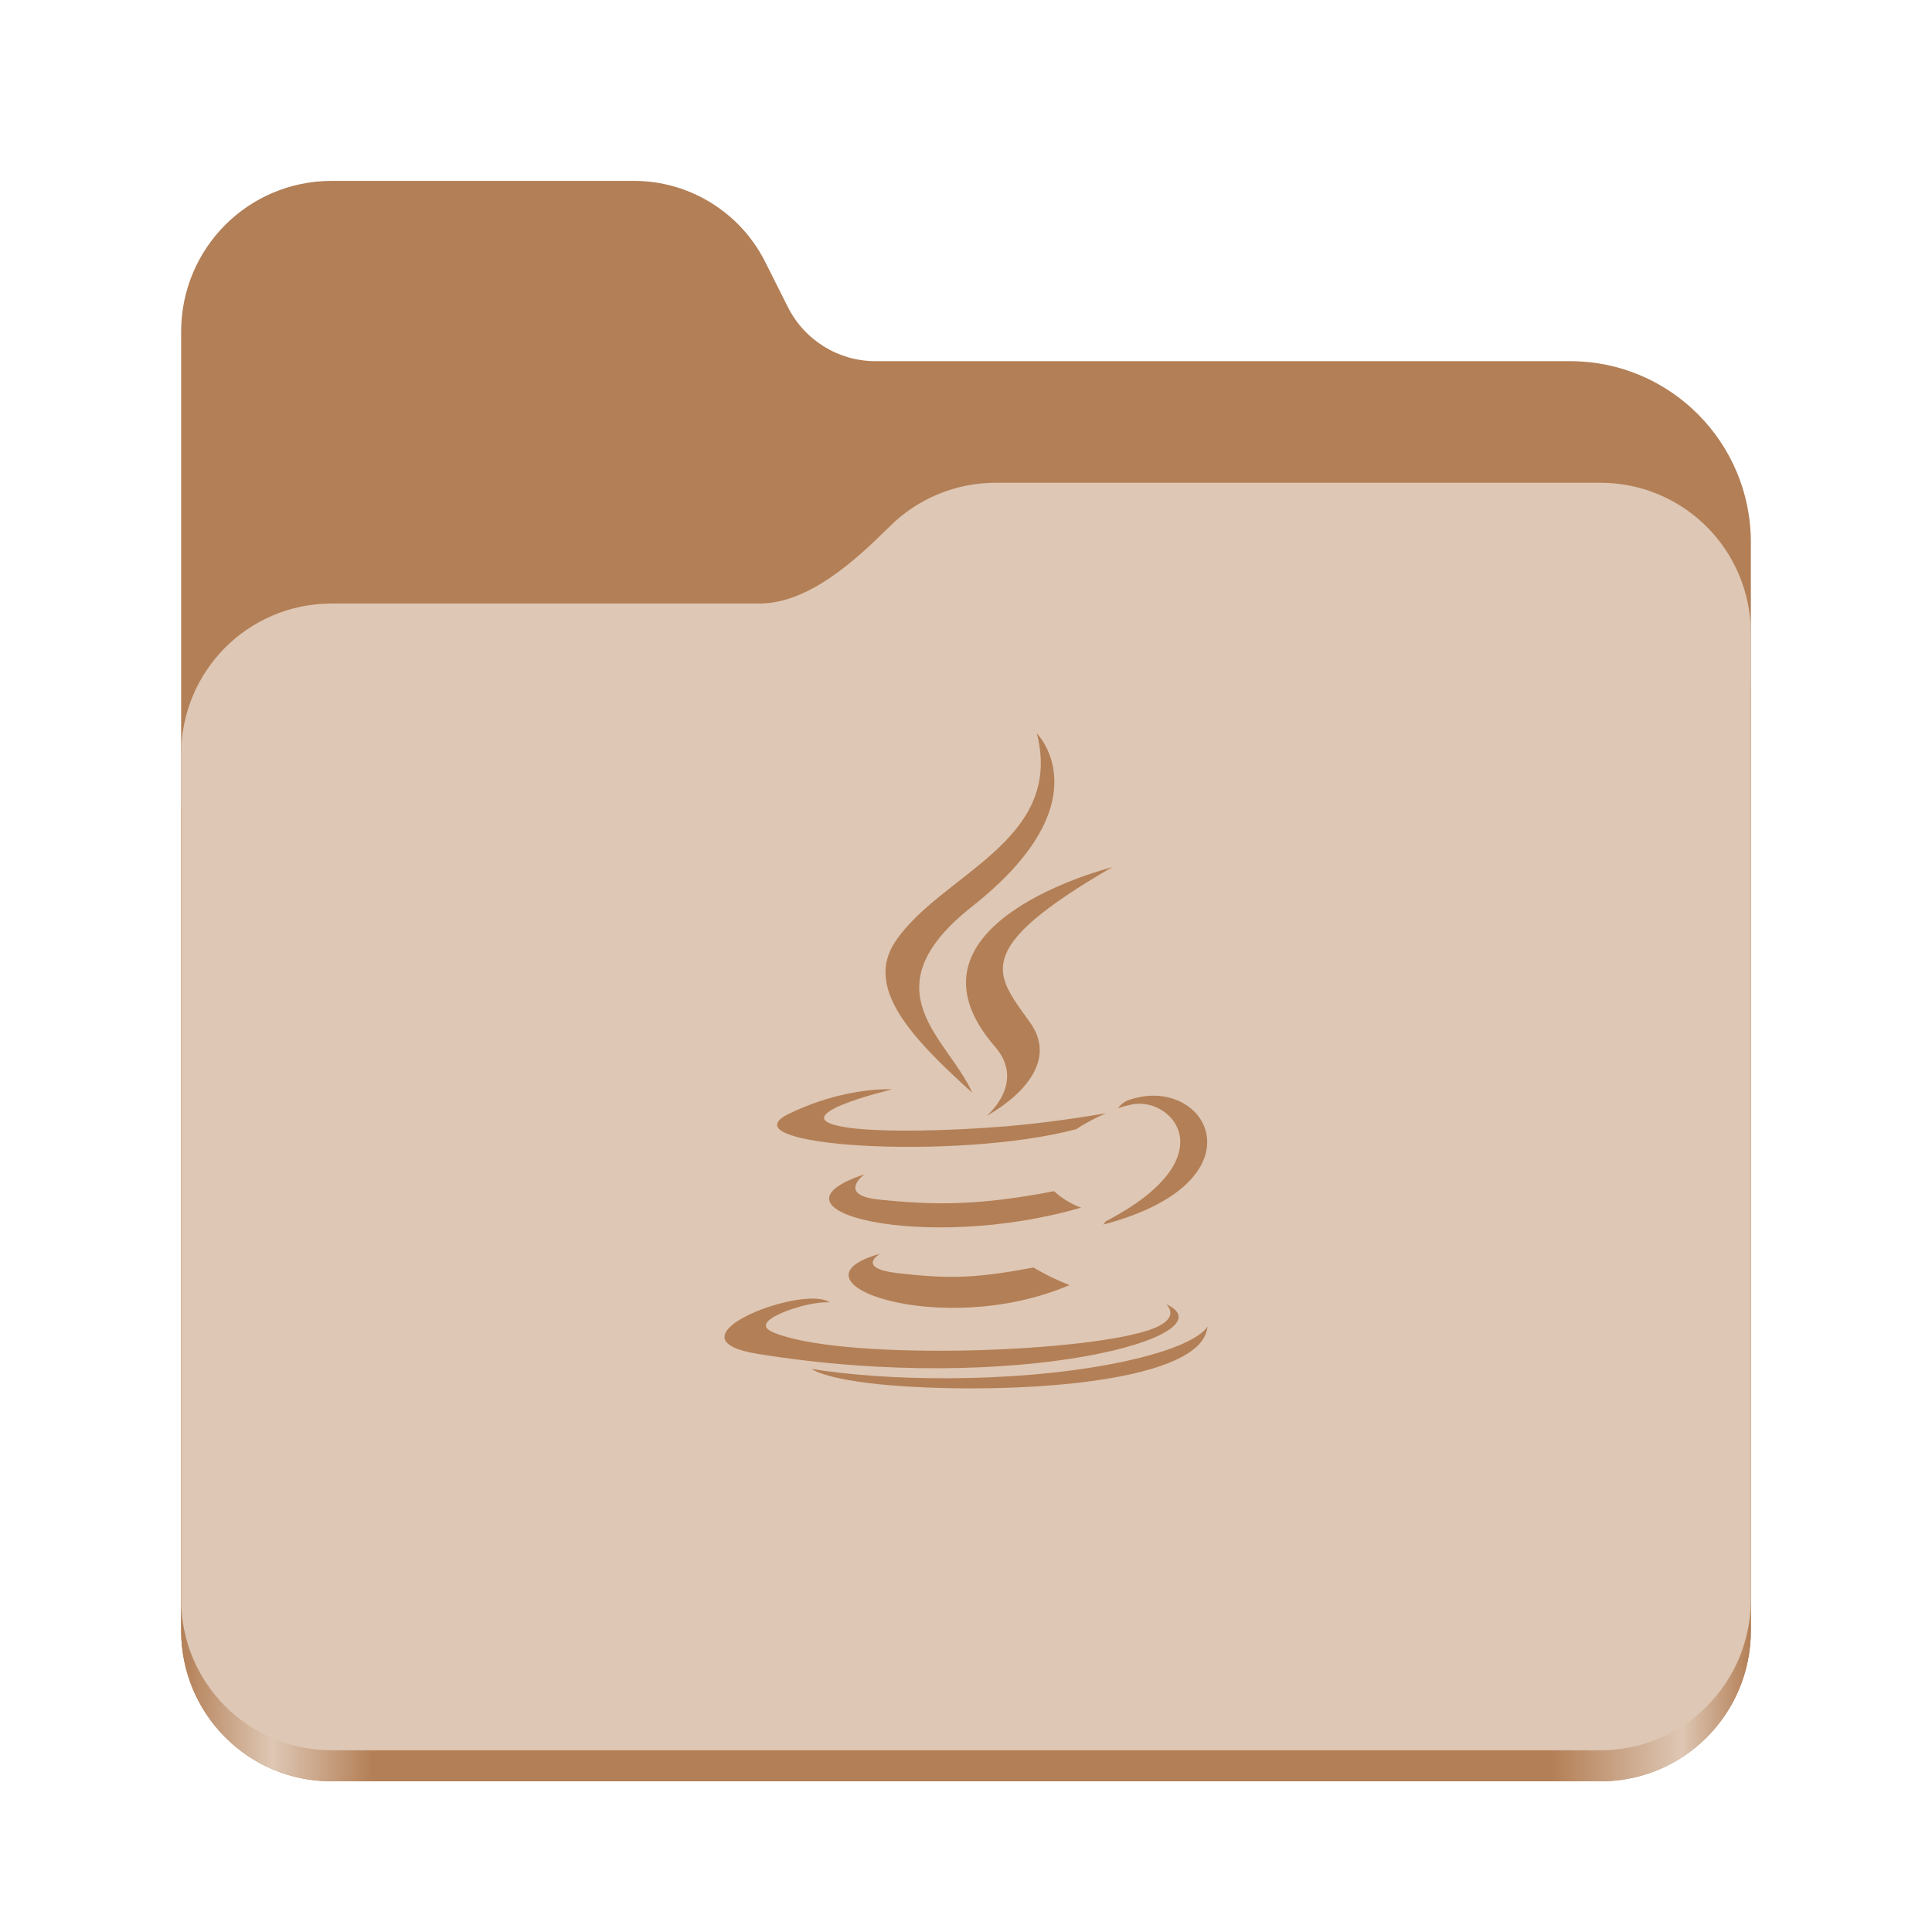
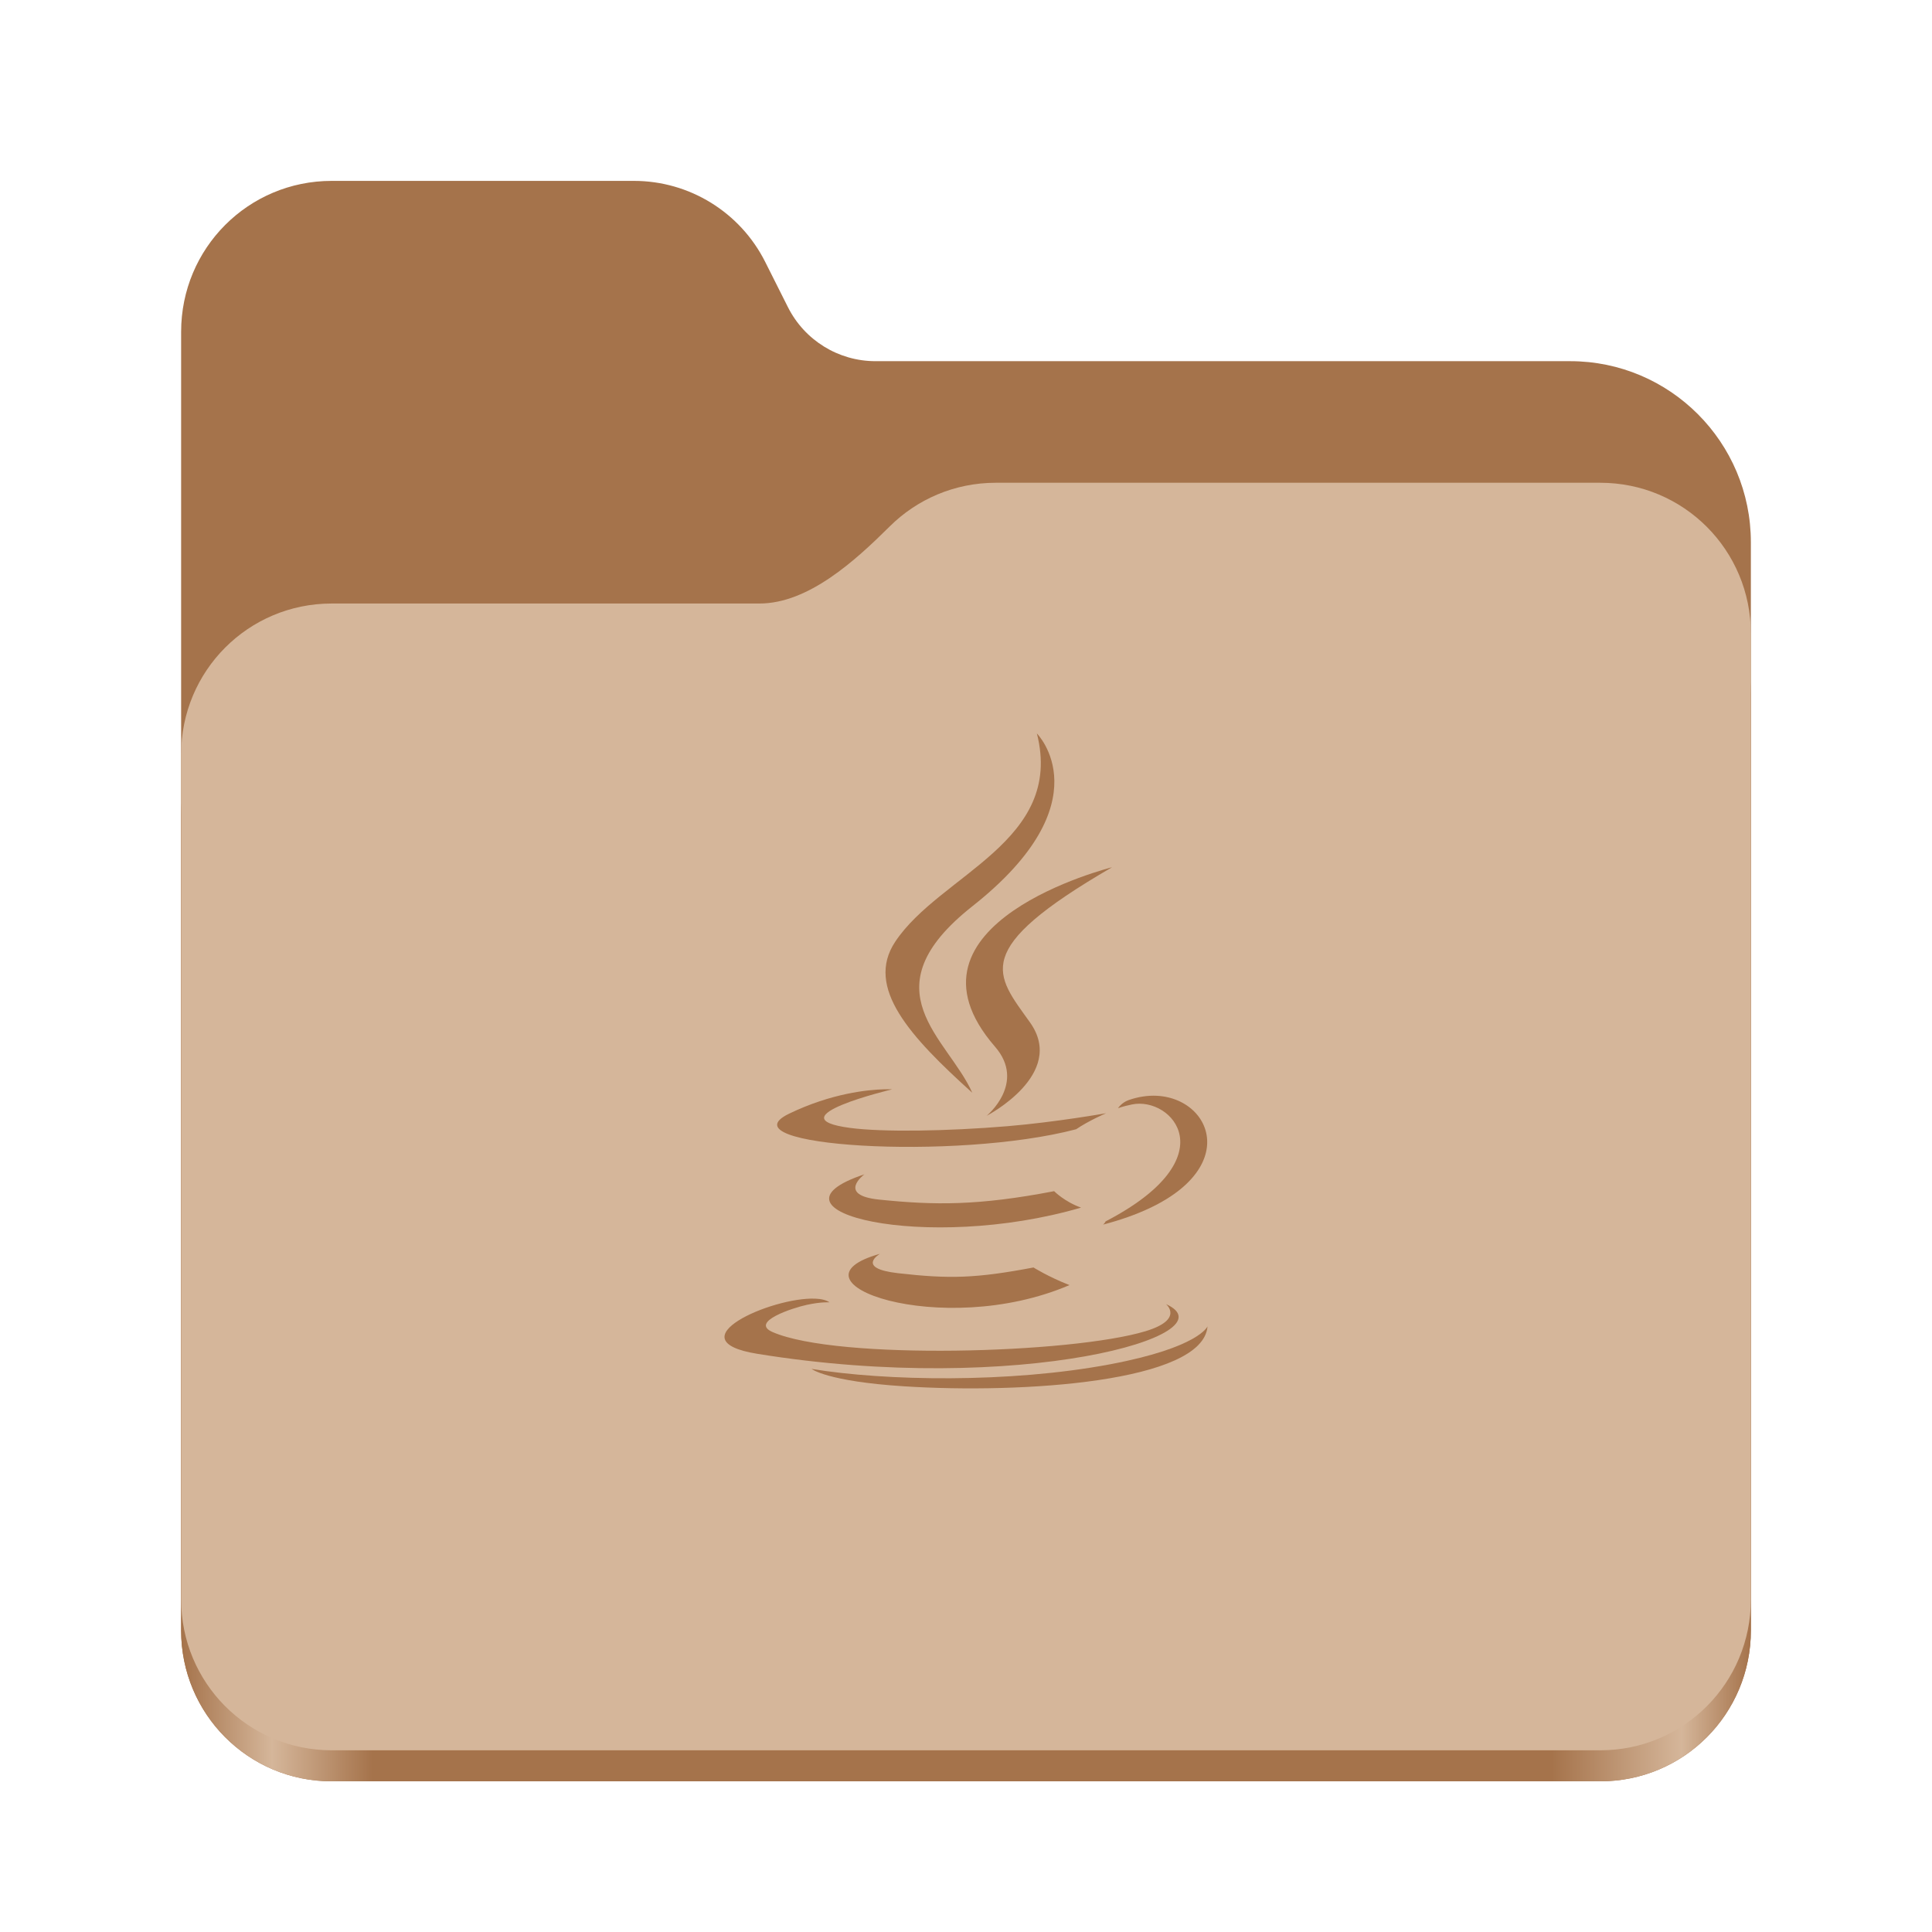
<svg xmlns="http://www.w3.org/2000/svg" xmlns:xlink="http://www.w3.org/1999/xlink" height="128" viewBox="0 0 128 128" width="128" version="1.1" id="svg5248">
  <defs id="defs5252">
    <linearGradient xlink:href="#linearGradient2023" id="linearGradient2025" x1="2689.252" y1="-1106.803" x2="2918.07" y2="-1106.803" gradientUnits="userSpaceOnUse" />
    <linearGradient id="linearGradient2023">
-       <stop style="stop-color:#b37f56;stop-opacity:1;" offset="0" id="stop2019" />
-       <stop style="stop-color:#dec7b4;stop-opacity:1;" offset="0.058" id="stop2795" />
-       <stop style="stop-color:#b37f56;stop-opacity:1;" offset="0.122" id="stop2797" />
-       <stop style="stop-color:#b37f56;stop-opacity:1;" offset="0.873" id="stop2793" />
-       <stop style="stop-color:#dec7b4;stop-opacity:1;" offset="0.956" id="stop2791" />
-       <stop style="stop-color:#b37f56;stop-opacity:1;" offset="1" id="stop2021" />
+       <stop style="stop-color:#a5734b;stop-opacity:1;" offset="0" id="stop2019" />
+       <stop style="stop-color:#d5b69a;stop-opacity:1;" offset="0.058" id="stop2795" />
+       <stop style="stop-color:#a5734b;stop-opacity:1;" offset="0.122" id="stop2797" />
+       <stop style="stop-color:#a5734b;stop-opacity:1;" offset="0.873" id="stop2793" />
+       <stop style="stop-color:#d5b69a;stop-opacity:1;" offset="0.956" id="stop2791" />
+       <stop style="stop-color:#a5734b;stop-opacity:1;" offset="1" id="stop2021" />
    </linearGradient>
  </defs>
  <linearGradient id="a" gradientUnits="userSpaceOnUse" x1="12" x2="116" y1="64" y2="64">
    <stop offset="0" stop-color="#3d3846" id="stop5214" />
    <stop offset="0.05" stop-color="#77767b" id="stop5216" />
    <stop offset="0.1" stop-color="#5e5c64" id="stop5218" />
    <stop offset="0.9" stop-color="#504e56" id="stop5220" />
    <stop offset="0.95" stop-color="#77767b" id="stop5222" />
    <stop offset="1" stop-color="#3d3846" id="stop5224" />
  </linearGradient>
  <linearGradient id="b" gradientUnits="userSpaceOnUse" x1="12" x2="112.041" y1="60" y2="80.988">
    <stop offset="0" stop-color="#77767b" id="stop5227" />
    <stop offset="0.384" stop-color="#9a9996" id="stop5229" />
    <stop offset="0.721" stop-color="#77767b" id="stop5231" />
    <stop offset="1" stop-color="#68666f" id="stop5233" />
  </linearGradient>
  <g id="g760" style="display:inline;stroke-width:1.264;enable-background:new" transform="matrix(0.4545101,0,0,0.4555215,-1210.292,616.1566)">
-     <path id="rect1135" style="fill:#b37f56;fill-opacity:1;stroke-width:8.791;stroke-linecap:round;stop-color:#000000" d="m 2711.206,-1326.332 c -12.162,0 -21.954,9.791 -21.954,21.953 v 188.867 c 0,12.162 9.793,21.953 21.954,21.953 h 184.909 c 12.162,0 21.954,-9.791 21.954,-21.953 v -158.255 a 26.343,26.343 45 0 0 -26.343,-26.343 h -101.266 a 14.284,14.284 31.639 0 1 -12.758,-7.861 l -3.308,-6.57 a 21.426,21.426 31.639 0 0 -19.137,-11.791 z" />
+     <path id="rect1135" style="fill:#a5734b;fill-opacity:1;stroke-width:8.791;stroke-linecap:round;stop-color:#000000" d="m 2711.206,-1326.332 c -12.162,0 -21.954,9.791 -21.954,21.953 v 188.867 c 0,12.162 9.793,21.953 21.954,21.953 h 184.909 c 12.162,0 21.954,-9.791 21.954,-21.953 v -158.255 a 26.343,26.343 45 0 0 -26.343,-26.343 h -101.266 a 14.284,14.284 31.639 0 1 -12.758,-7.861 l -3.308,-6.57 a 21.426,21.426 31.639 0 0 -19.137,-11.791 z" />
    <path id="path1953" style="fill:url(#linearGradient2025);fill-opacity:1;stroke-width:8.791;stroke-linecap:round;stop-color:#000000" d="m 2808.014,-1273.645 c -6.043,0 -11.502,2.418 -15.465,6.343 -5.003,4.955 -11.848,11.22 -18.994,11.22 h -62.349 c -12.162,0 -21.954,9.791 -21.954,21.953 v 118.618 c 0,12.162 9.793,21.953 21.954,21.953 h 184.909 c 12.162,0 21.954,-9.791 21.954,-21.953 v -105.446 -13.172 -17.562 c 0,-12.162 -9.793,-21.953 -21.954,-21.953 z" />
-     <path id="rect1586" style="fill:#dec7b4;fill-opacity:1;stroke-width:8.791;stroke-linecap:round;stop-color:#000000" d="m 2808.014,-1282.426 c -6.043,0 -11.502,2.418 -15.465,6.343 -5.003,4.955 -11.848,11.22 -18.994,11.22 h -62.349 c -12.162,0 -21.954,9.791 -21.954,21.953 v 122.887 c 0,12.162 9.793,21.953 21.954,21.953 h 184.909 c 12.162,0 21.954,-9.791 21.954,-21.953 v -109.715 -13.172 -17.562 c 0,-12.162 -9.793,-21.953 -21.954,-21.953 z" />
+     <path id="rect1586" style="fill:#d5b69a;fill-opacity:1;stroke-width:8.791;stroke-linecap:round;stop-color:#000000" d="m 2808.014,-1282.426 c -6.043,0 -11.502,2.418 -15.465,6.343 -5.003,4.955 -11.848,11.22 -18.994,11.22 h -62.349 c -12.162,0 -21.954,9.791 -21.954,21.953 v 122.887 c 0,12.162 9.793,21.953 21.954,21.953 h 184.909 c 12.162,0 21.954,-9.791 21.954,-21.953 v -109.715 -13.172 -17.562 c 0,-12.162 -9.793,-21.953 -21.954,-21.953 z" />
  </g>
-   <g id="g4312" transform="matrix(1.333333,0,0,1.333333,442.7665,5.768558)" style="fill:#b37f56;fill-opacity:1">
-     <path style="fill:#b37f56;fill-opacity:1" d="m -274.602,50.122 c -0.439,-0.021 -0.912,0.046 -1.399,0.217 -0.342,0.122 -0.522,0.401 -0.522,0.401 0,0 0.214,-0.086 0.697,-0.187 1.97,-0.411 4.793,2.639 -1.312,5.811 -0.028,0.076 -0.124,0.16 -0.124,0.16 7.134,-1.876 5.733,-6.255 2.66,-6.402 z" id="path485" />
-     <path style="fill:#b37f56;fill-opacity:1" d="m -288.151,49.801 c -0.778,0.02 -2.598,0.188 -4.716,1.212 -3.34,1.616 8.261,2.351 14.266,0.772 0.624,-0.426 1.487,-0.796 1.487,-0.796 0,0 -2.456,0.439 -4.903,0.645 -2.995,0.251 -6.212,0.3 -7.825,0.084 -3.82,-0.51 2.096,-1.915 2.096,-1.915 0,0 -0.145,-0.01 -0.404,-0.003 z" id="path487" />
-     <path style="fill:#b37f56;fill-opacity:1" d="m -289.125,54.026 c -5.512,1.829 3.067,3.905 10.768,1.653 -0.819,-0.289 -1.339,-0.817 -1.339,-0.817 -3.764,0.725 -5.939,0.703 -8.694,0.419 -2.13,-0.22 -0.736,-1.254 -0.736,-1.254 z" id="path489" />
-     <path style="fill:#b37f56;fill-opacity:1" d="m -288.344,57.973 c -5.003,1.398 3.041,4.286 9.411,1.556 -1.043,-0.406 -1.788,-0.875 -1.788,-0.875 -2.842,0.538 -4.161,0.578 -6.74,0.283 -2.128,-0.245 -0.884,-0.965 -0.884,-0.965 z" id="path491" />
-     <path style="fill:#b37f56;fill-opacity:1" d="m -291.579,60.203 c -2.15,-0.083 -7.032,2.066 -2.865,2.741 12.988,2.106 23.675,-0.95 20.307,-2.47 0,0 0.92,0.758 -1.013,1.345 -3.677,1.114 -15.304,1.451 -18.533,0.045 -1.161,-0.505 1.016,-1.207 1.701,-1.354 0.714,-0.155 1.125,-0.124 1.125,-0.124 -0.161,-0.114 -0.414,-0.172 -0.721,-0.184 z" id="path493" />
-     <path style="fill:#b37f56;fill-opacity:1" d="m -272.075,61.58 c 0,0 -0.41,1.05 -4.843,1.885 -5.002,0.941 -11.172,0.832 -14.83,0.229 9e-5,-8.7e-5 0.75,0.618 4.602,0.865 5.86,0.375 14.858,-0.207 15.072,-2.979 z" id="path495" />
-     <path style="fill:#b37f56;fill-opacity:1" d="m -280.552,32.121 c 1.364,5.372 -4.81,6.997 -7.038,10.343 -1.518,2.279 0.743,4.726 3.827,7.509 -1.202,-2.718 -5.28,-5.095 0.003,-9.267 6.588,-5.201 3.209,-8.585 3.209,-8.585 z" id="path497" />
-     <path style="fill:#b37f56;fill-opacity:1" d="m -276.818,38.767 c 0,0 -11.138,2.783 -5.817,8.914 1.57,1.807 -0.413,3.435 -0.413,3.435 0,0 3.986,-2.059 2.156,-4.635 -1.709,-2.403 -3.023,-3.598 4.074,-7.714 z" id="path499" />
+   <g id="g4312" transform="matrix(1.333333,0,0,1.333333,442.7665,5.768558)" style="fill:#a5734b;fill-opacity:1">
+     <path style="fill:#a5734b;fill-opacity:1" d="m -274.602,50.122 c -0.439,-0.021 -0.912,0.046 -1.399,0.217 -0.342,0.122 -0.522,0.401 -0.522,0.401 0,0 0.214,-0.086 0.697,-0.187 1.97,-0.411 4.793,2.639 -1.312,5.811 -0.028,0.076 -0.124,0.16 -0.124,0.16 7.134,-1.876 5.733,-6.255 2.66,-6.402 z" id="path485" />
+     <path style="fill:#a5734b;fill-opacity:1" d="m -288.151,49.801 c -0.778,0.02 -2.598,0.188 -4.716,1.212 -3.34,1.616 8.261,2.351 14.266,0.772 0.624,-0.426 1.487,-0.796 1.487,-0.796 0,0 -2.456,0.439 -4.903,0.645 -2.995,0.251 -6.212,0.3 -7.825,0.084 -3.82,-0.51 2.096,-1.915 2.096,-1.915 0,0 -0.145,-0.01 -0.404,-0.003 z" id="path487" />
+     <path style="fill:#a5734b;fill-opacity:1" d="m -289.125,54.026 c -5.512,1.829 3.067,3.905 10.768,1.653 -0.819,-0.289 -1.339,-0.817 -1.339,-0.817 -3.764,0.725 -5.939,0.703 -8.694,0.419 -2.13,-0.22 -0.736,-1.254 -0.736,-1.254 z" id="path489" />
+     <path style="fill:#a5734b;fill-opacity:1" d="m -288.344,57.973 c -5.003,1.398 3.041,4.286 9.411,1.556 -1.043,-0.406 -1.788,-0.875 -1.788,-0.875 -2.842,0.538 -4.161,0.578 -6.74,0.283 -2.128,-0.245 -0.884,-0.965 -0.884,-0.965 z" id="path491" />
+     <path style="fill:#a5734b;fill-opacity:1" d="m -291.579,60.203 c -2.15,-0.083 -7.032,2.066 -2.865,2.741 12.988,2.106 23.675,-0.95 20.307,-2.47 0,0 0.92,0.758 -1.013,1.345 -3.677,1.114 -15.304,1.451 -18.533,0.045 -1.161,-0.505 1.016,-1.207 1.701,-1.354 0.714,-0.155 1.125,-0.124 1.125,-0.124 -0.161,-0.114 -0.414,-0.172 -0.721,-0.184 z" id="path493" />
+     <path style="fill:#a5734b;fill-opacity:1" d="m -272.075,61.58 c 0,0 -0.41,1.05 -4.843,1.885 -5.002,0.941 -11.172,0.832 -14.83,0.229 9e-5,-8.7e-5 0.75,0.618 4.602,0.865 5.86,0.375 14.858,-0.207 15.072,-2.979 z" id="path495" />
+     <path style="fill:#a5734b;fill-opacity:1" d="m -280.552,32.121 c 1.364,5.372 -4.81,6.997 -7.038,10.343 -1.518,2.279 0.743,4.726 3.827,7.509 -1.202,-2.718 -5.28,-5.095 0.003,-9.267 6.588,-5.201 3.209,-8.585 3.209,-8.585 z" id="path497" />
+     <path style="fill:#a5734b;fill-opacity:1" d="m -276.818,38.767 c 0,0 -11.138,2.783 -5.817,8.914 1.57,1.807 -0.413,3.435 -0.413,3.435 0,0 3.986,-2.059 2.156,-4.635 -1.709,-2.403 -3.023,-3.598 4.074,-7.714 z" id="path499" />
  </g>
</svg>
